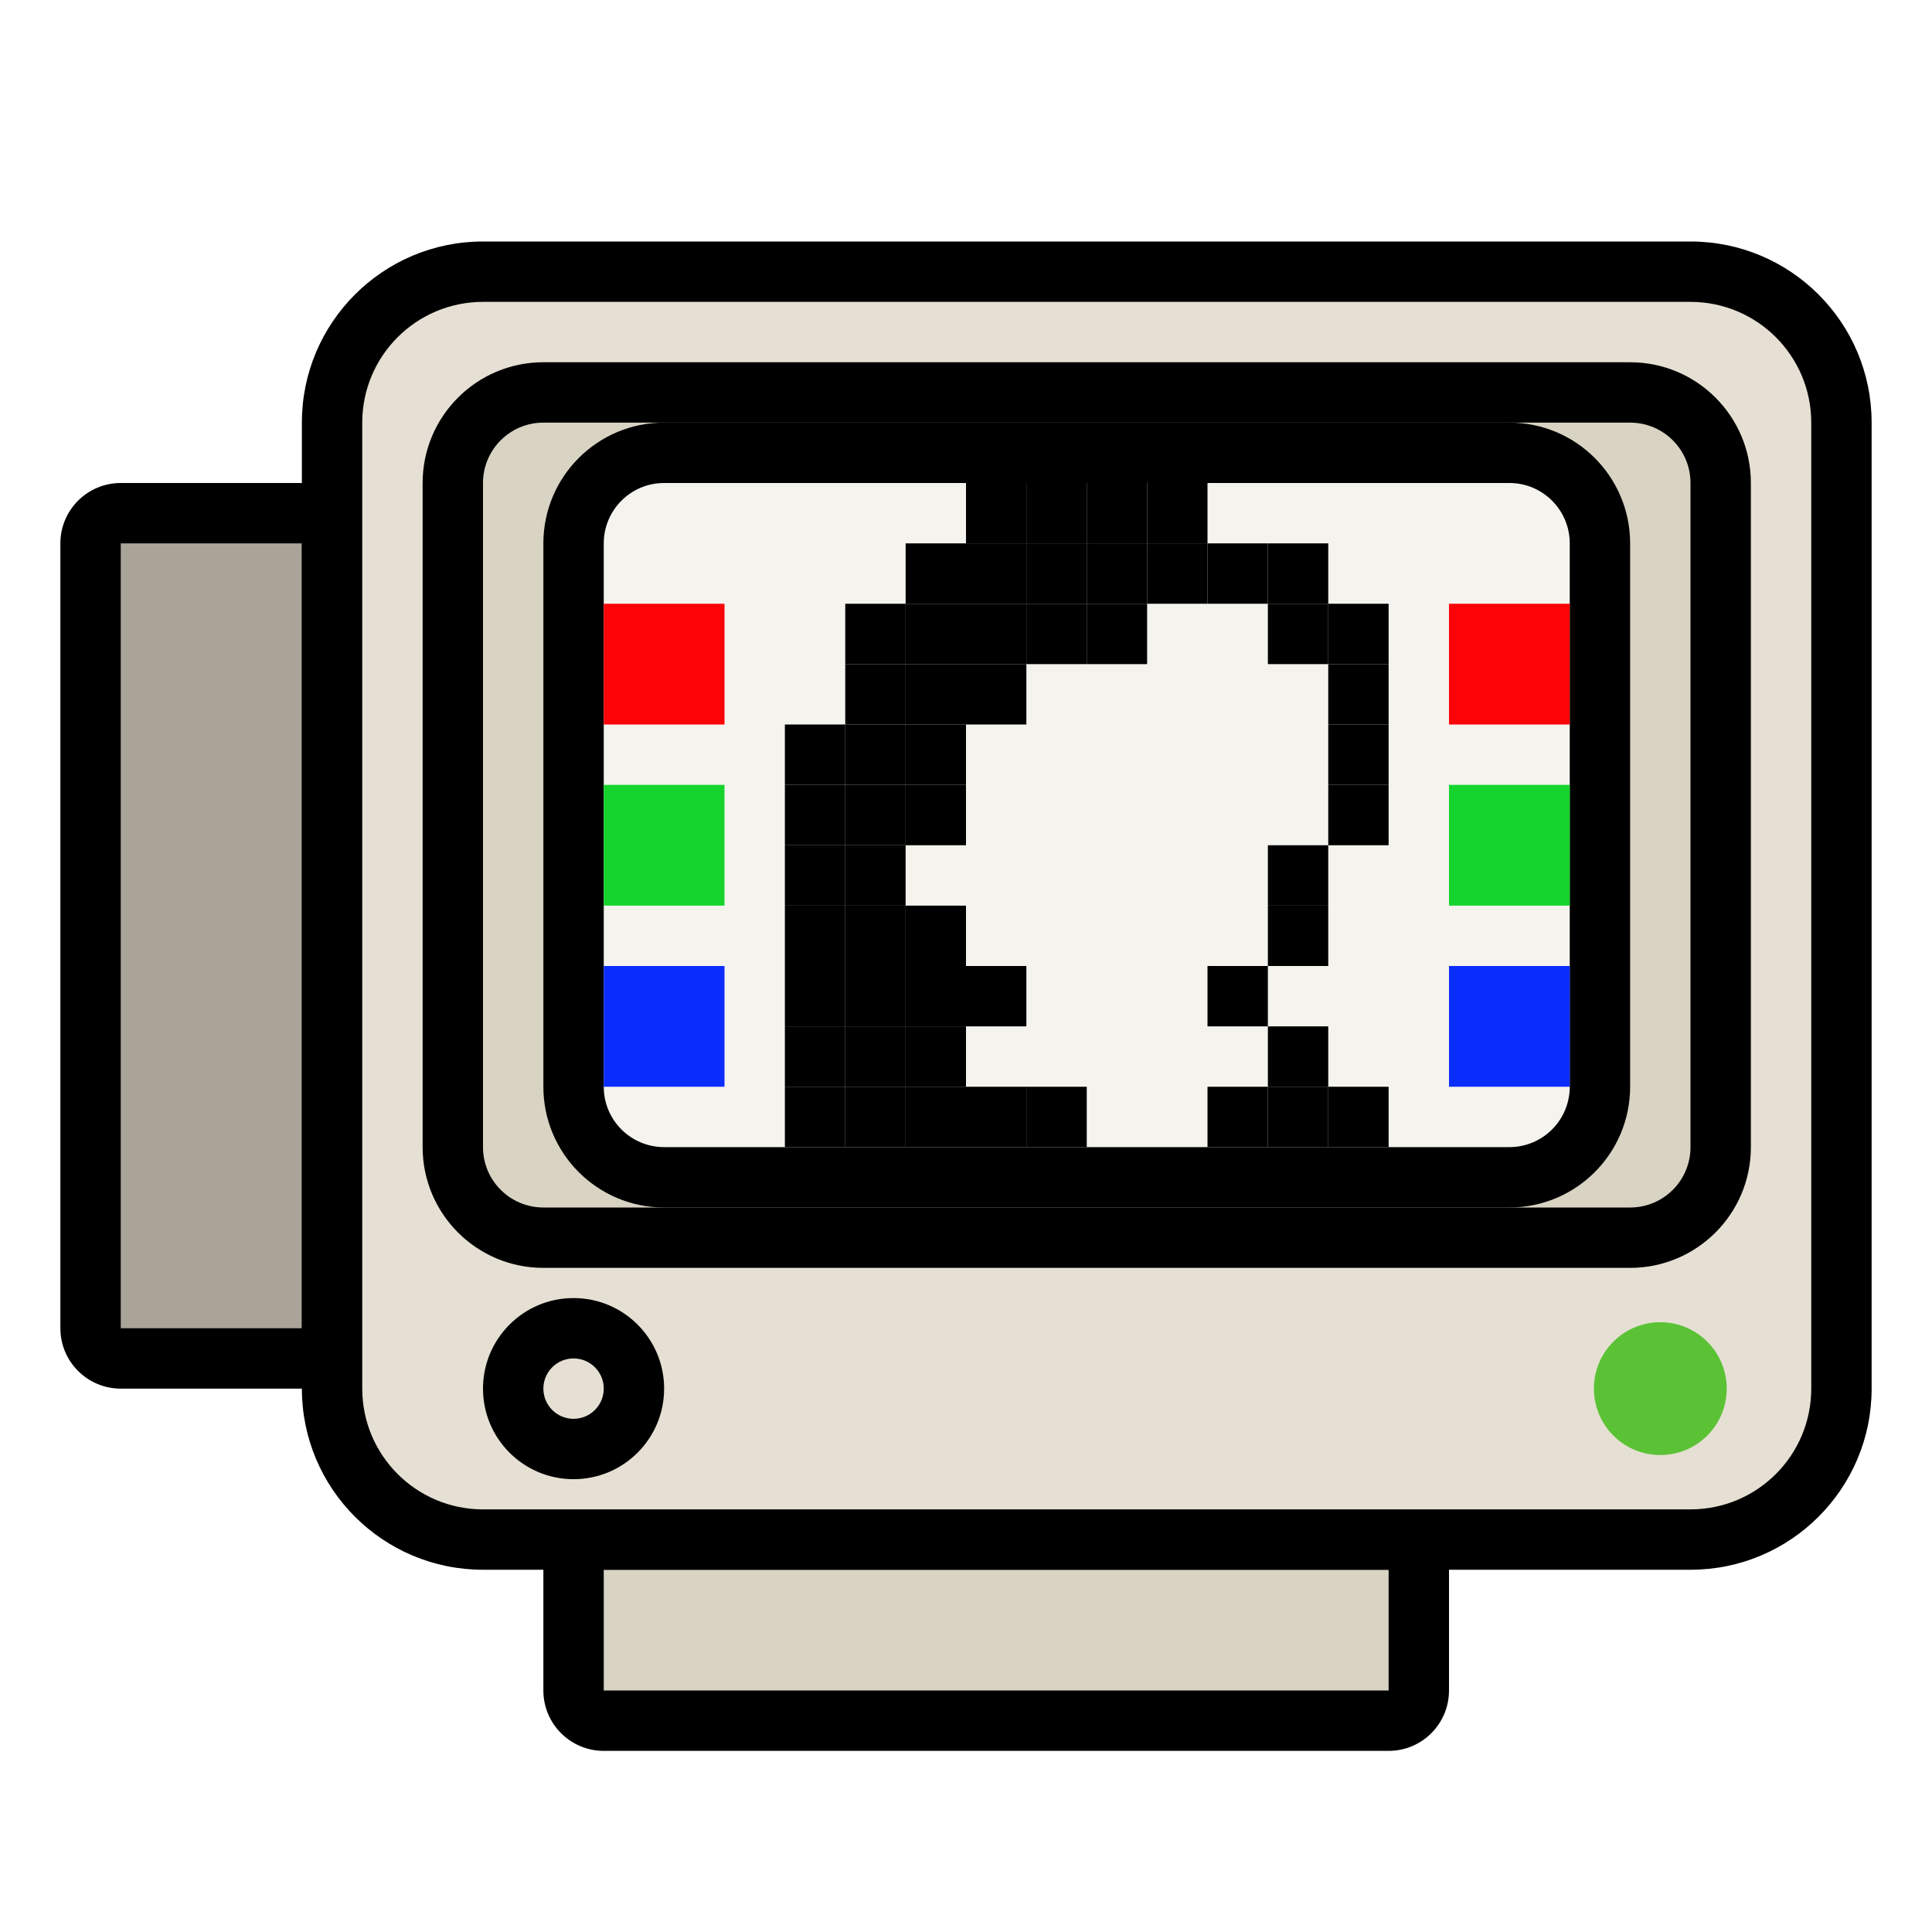
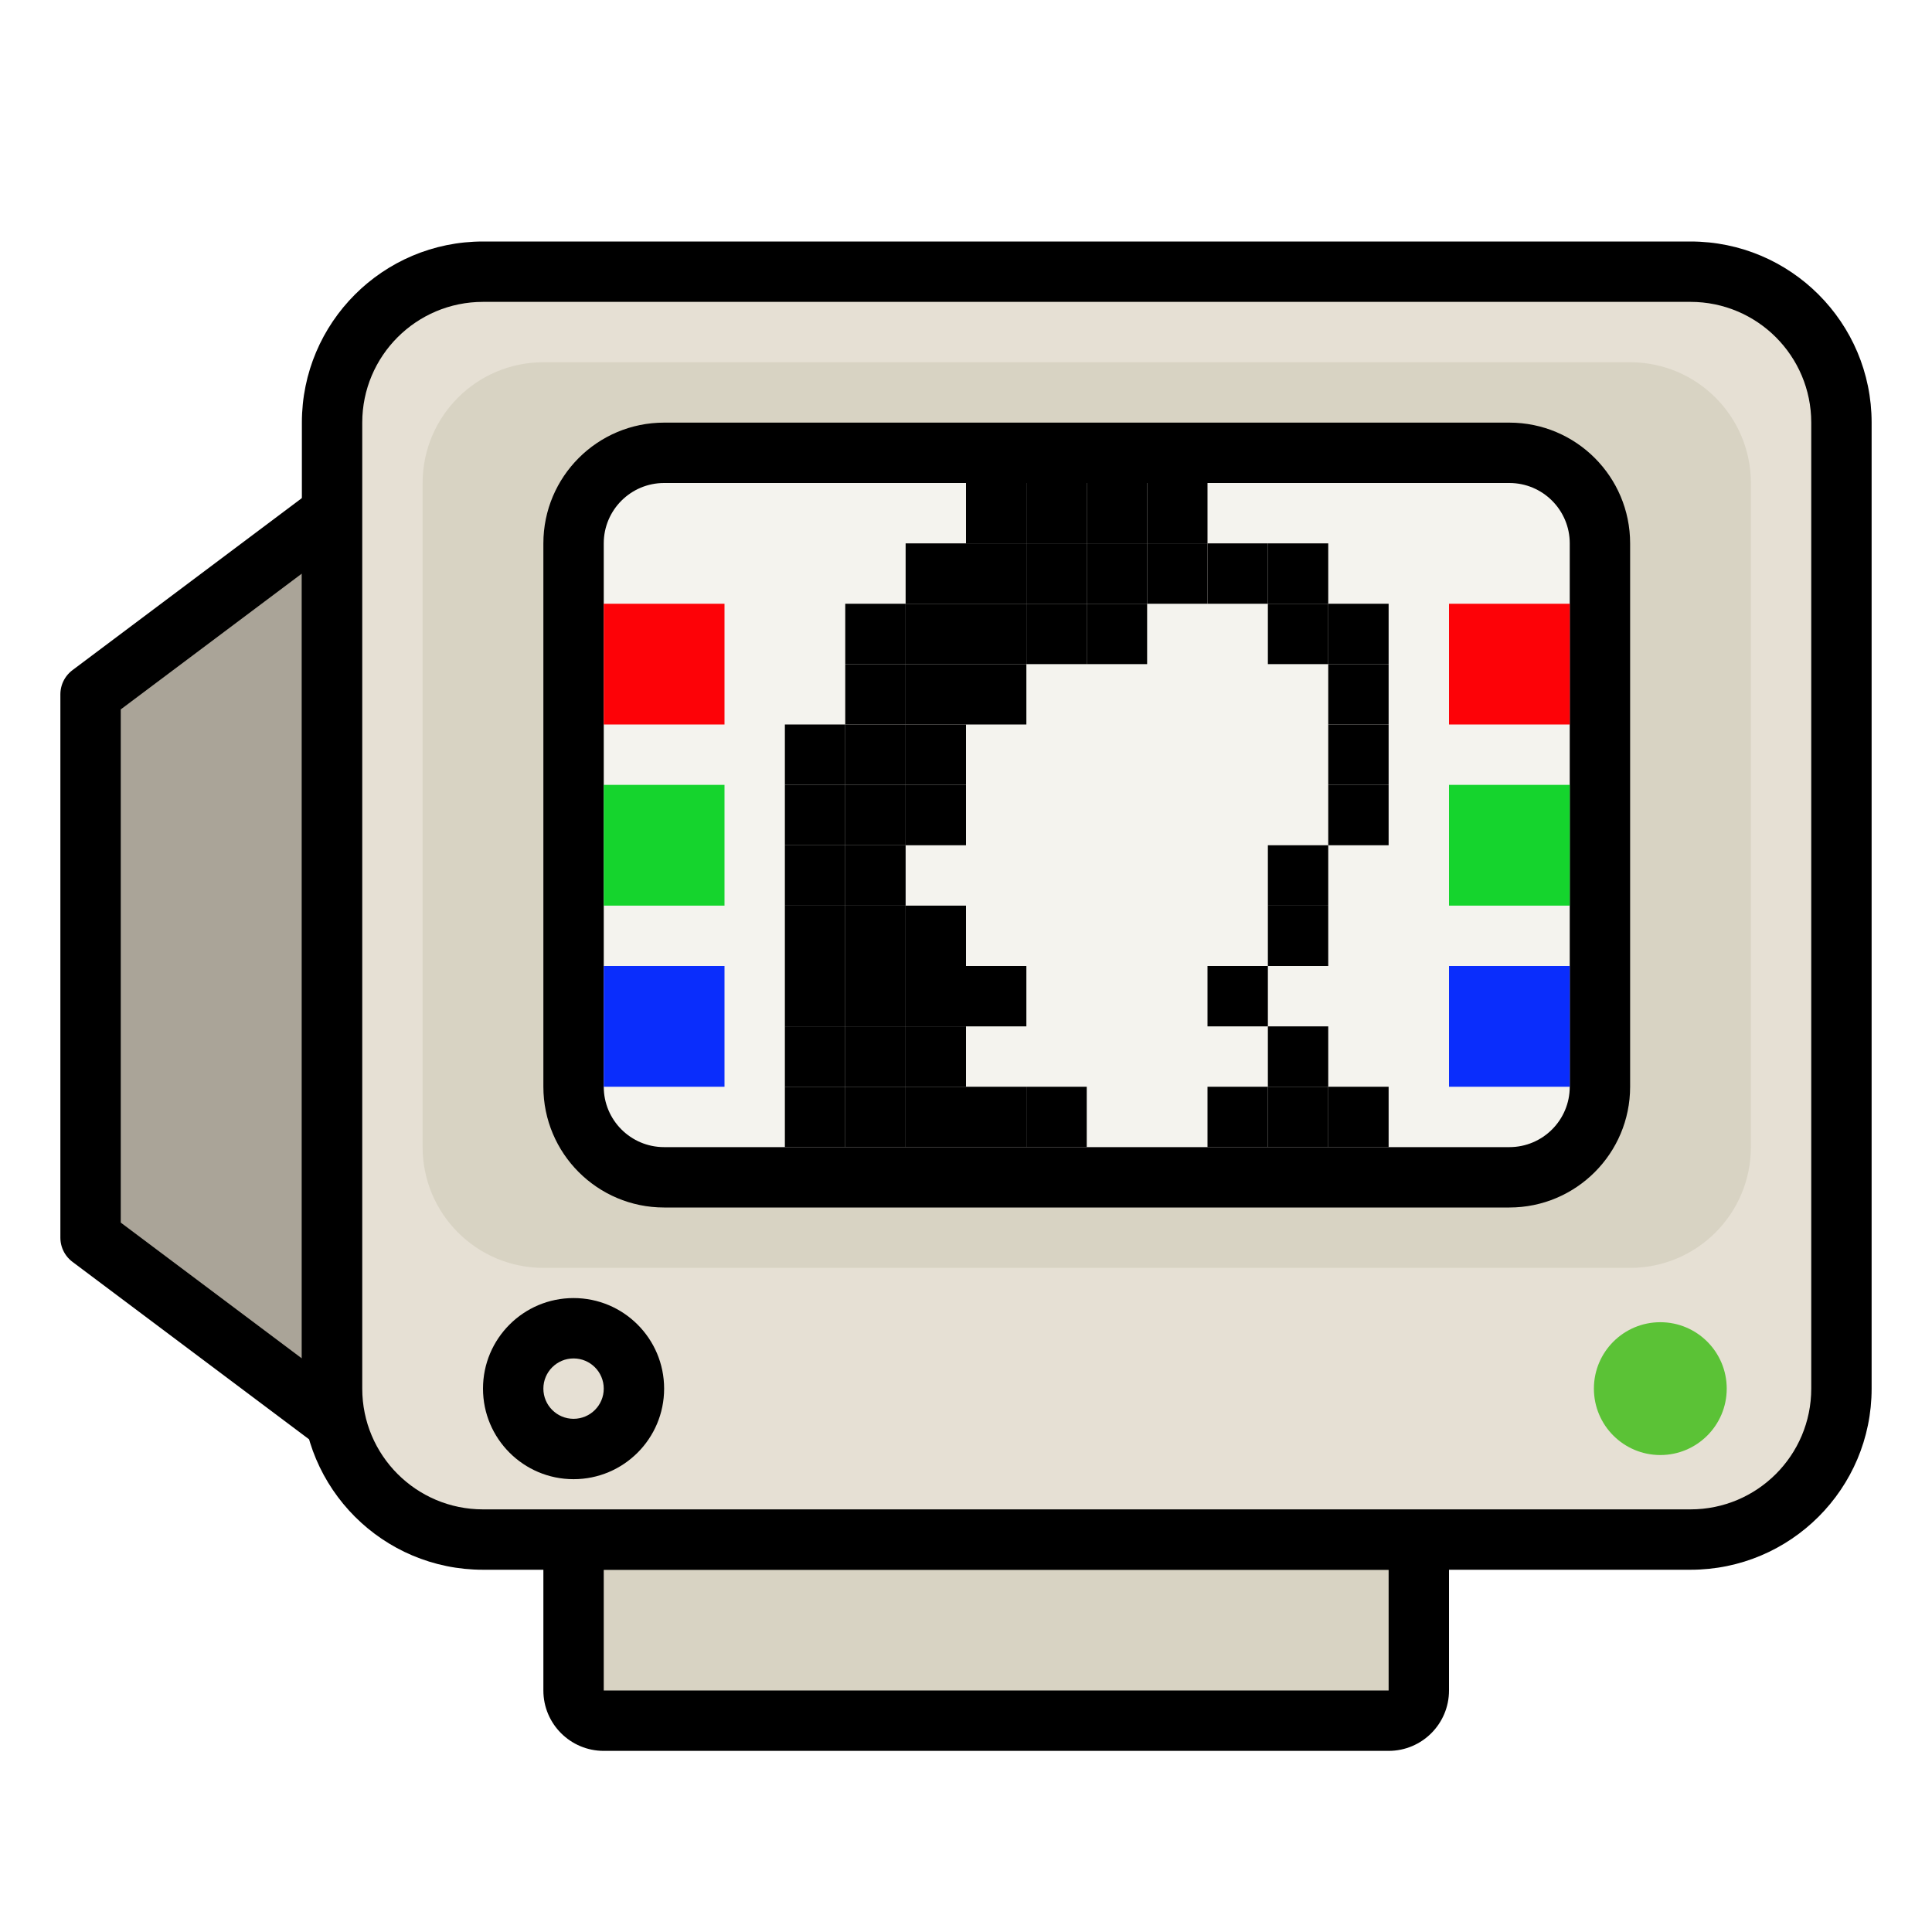
<svg xmlns="http://www.w3.org/2000/svg" width="32" height="32" viewBox="0 0 32 32" shape-rendering="auto">
-   <rect x="1" y="8" width="5" height="15" rx="1" fill="#000000" />
-   <rect x="2" y="9" width="3" height="13" fill="#AAA498" />
+   <path d="M5.5 8.5L1.5 11.5V20.5L5.5 23.5Z" fill="#AAA498" stroke="#000000" stroke-width="1" stroke-linejoin="round" stroke-linecap="round" />
  <rect x="9" y="25" width="15" height="4" rx="1" fill="#000000" />
  <rect x="10" y="26" width="13" height="2" fill="#D8D3C3" />
  <rect x="5" y="4" width="26" height="22" rx="3" fill="#000000" />
  <rect x="6" y="5" width="24" height="20" rx="2" fill="#E6E0D4" />
-   <rect x="7" y="6" width="22" height="15" rx="2" fill="#000000" />
-   <rect x="8" y="7" width="20" height="13" rx="1" fill="#D8D3C3" />
+   <rect x="7" y="6" width="22" height="15" rx="2" fill="#D8D3C3" />
  <rect x="9" y="7" width="18" height="13" rx="2" fill="#000000" />
  <rect x="10" y="8" width="16" height="11" rx="1" fill="#F4F3EE" />
  <rect x="10" y="10" width="2" height="2" fill="#FD0207" />
  <rect x="24" y="10" width="2" height="2" fill="#FD0207" />
  <rect x="10" y="13" width="2" height="2" fill="#15D42D" />
  <rect x="24" y="13" width="2" height="2" fill="#15D42D" />
  <rect x="10" y="16" width="2" height="2" fill="#0A2DFC" />
  <rect x="24" y="16" width="2" height="2" fill="#0A2DFC" />
  <rect x="16" y="8" width="1" height="1" fill="#000000" />
  <rect x="17" y="8" width="1" height="1" fill="#000000" />
  <rect x="18" y="8" width="1" height="1" fill="#000000" />
  <rect x="19" y="8" width="1" height="1" fill="#000000" />
  <rect x="15" y="9" width="1" height="1" fill="#000000" />
  <rect x="16" y="9" width="1" height="1" fill="#000000" />
  <rect x="17" y="9" width="1" height="1" fill="#000000" />
  <rect x="18" y="9" width="1" height="1" fill="#000000" />
  <rect x="19" y="9" width="1" height="1" fill="#000000" />
  <rect x="20" y="9" width="1" height="1" fill="#000000" />
  <rect x="21" y="9" width="1" height="1" fill="#000000" />
  <rect x="14" y="10" width="1" height="1" fill="#000000" />
  <rect x="15" y="10" width="1" height="1" fill="#000000" />
  <rect x="16" y="10" width="1" height="1" fill="#000000" />
  <rect x="17" y="10" width="1" height="1" fill="#000000" />
  <rect x="18" y="10" width="1" height="1" fill="#000000" />
  <rect x="21" y="10" width="1" height="1" fill="#000000" />
  <rect x="22" y="10" width="1" height="1" fill="#000000" />
  <rect x="14" y="11" width="1" height="1" fill="#000000" />
  <rect x="15" y="11" width="1" height="1" fill="#000000" />
  <rect x="16" y="11" width="1" height="1" fill="#000000" />
  <rect x="22" y="11" width="1" height="1" fill="#000000" />
  <rect x="13" y="12" width="1" height="1" fill="#000000" />
  <rect x="14" y="12" width="1" height="1" fill="#000000" />
  <rect x="15" y="12" width="1" height="1" fill="#000000" />
  <rect x="22" y="12" width="1" height="1" fill="#000000" />
  <rect x="13" y="13" width="1" height="1" fill="#000000" />
  <rect x="14" y="13" width="1" height="1" fill="#000000" />
  <rect x="15" y="13" width="1" height="1" fill="#000000" />
  <rect x="22" y="13" width="1" height="1" fill="#000000" />
  <rect x="13" y="14" width="1" height="1" fill="#000000" />
  <rect x="14" y="14" width="1" height="1" fill="#000000" />
  <rect x="21" y="14" width="1" height="1" fill="#000000" />
  <rect x="13" y="15" width="1" height="1" fill="#000000" />
  <rect x="14" y="15" width="1" height="1" fill="#000000" />
  <rect x="15" y="15" width="1" height="1" fill="#000000" />
  <rect x="21" y="15" width="1" height="1" fill="#000000" />
  <rect x="13" y="16" width="1" height="1" fill="#000000" />
  <rect x="14" y="16" width="1" height="1" fill="#000000" />
  <rect x="15" y="16" width="1" height="1" fill="#000000" />
  <rect x="16" y="16" width="1" height="1" fill="#000000" />
  <rect x="20" y="16" width="1" height="1" fill="#000000" />
  <rect x="13" y="17" width="1" height="1" fill="#000000" />
  <rect x="14" y="17" width="1" height="1" fill="#000000" />
  <rect x="15" y="17" width="1" height="1" fill="#000000" />
  <rect x="21" y="17" width="1" height="1" fill="#000000" />
  <rect x="13" y="18" width="1" height="1" fill="#000000" />
  <rect x="14" y="18" width="1" height="1" fill="#000000" />
  <rect x="15" y="18" width="1" height="1" fill="#000000" />
  <rect x="16" y="18" width="1" height="1" fill="#000000" />
  <rect x="17" y="18" width="1" height="1" fill="#000000" />
  <rect x="20" y="18" width="1" height="1" fill="#000000" />
  <rect x="21" y="18" width="1" height="1" fill="#000000" />
  <rect x="22" y="18" width="1" height="1" fill="#000000" />
  <circle cx="9.5" cy="23" r="1.5" fill="#000000" />
  <circle cx="9.5" cy="23" r="0.5" fill="#E6E0D4" />
  <circle cx="27.5" cy="23" r="1.1" fill="#5BC236" />
</svg>
